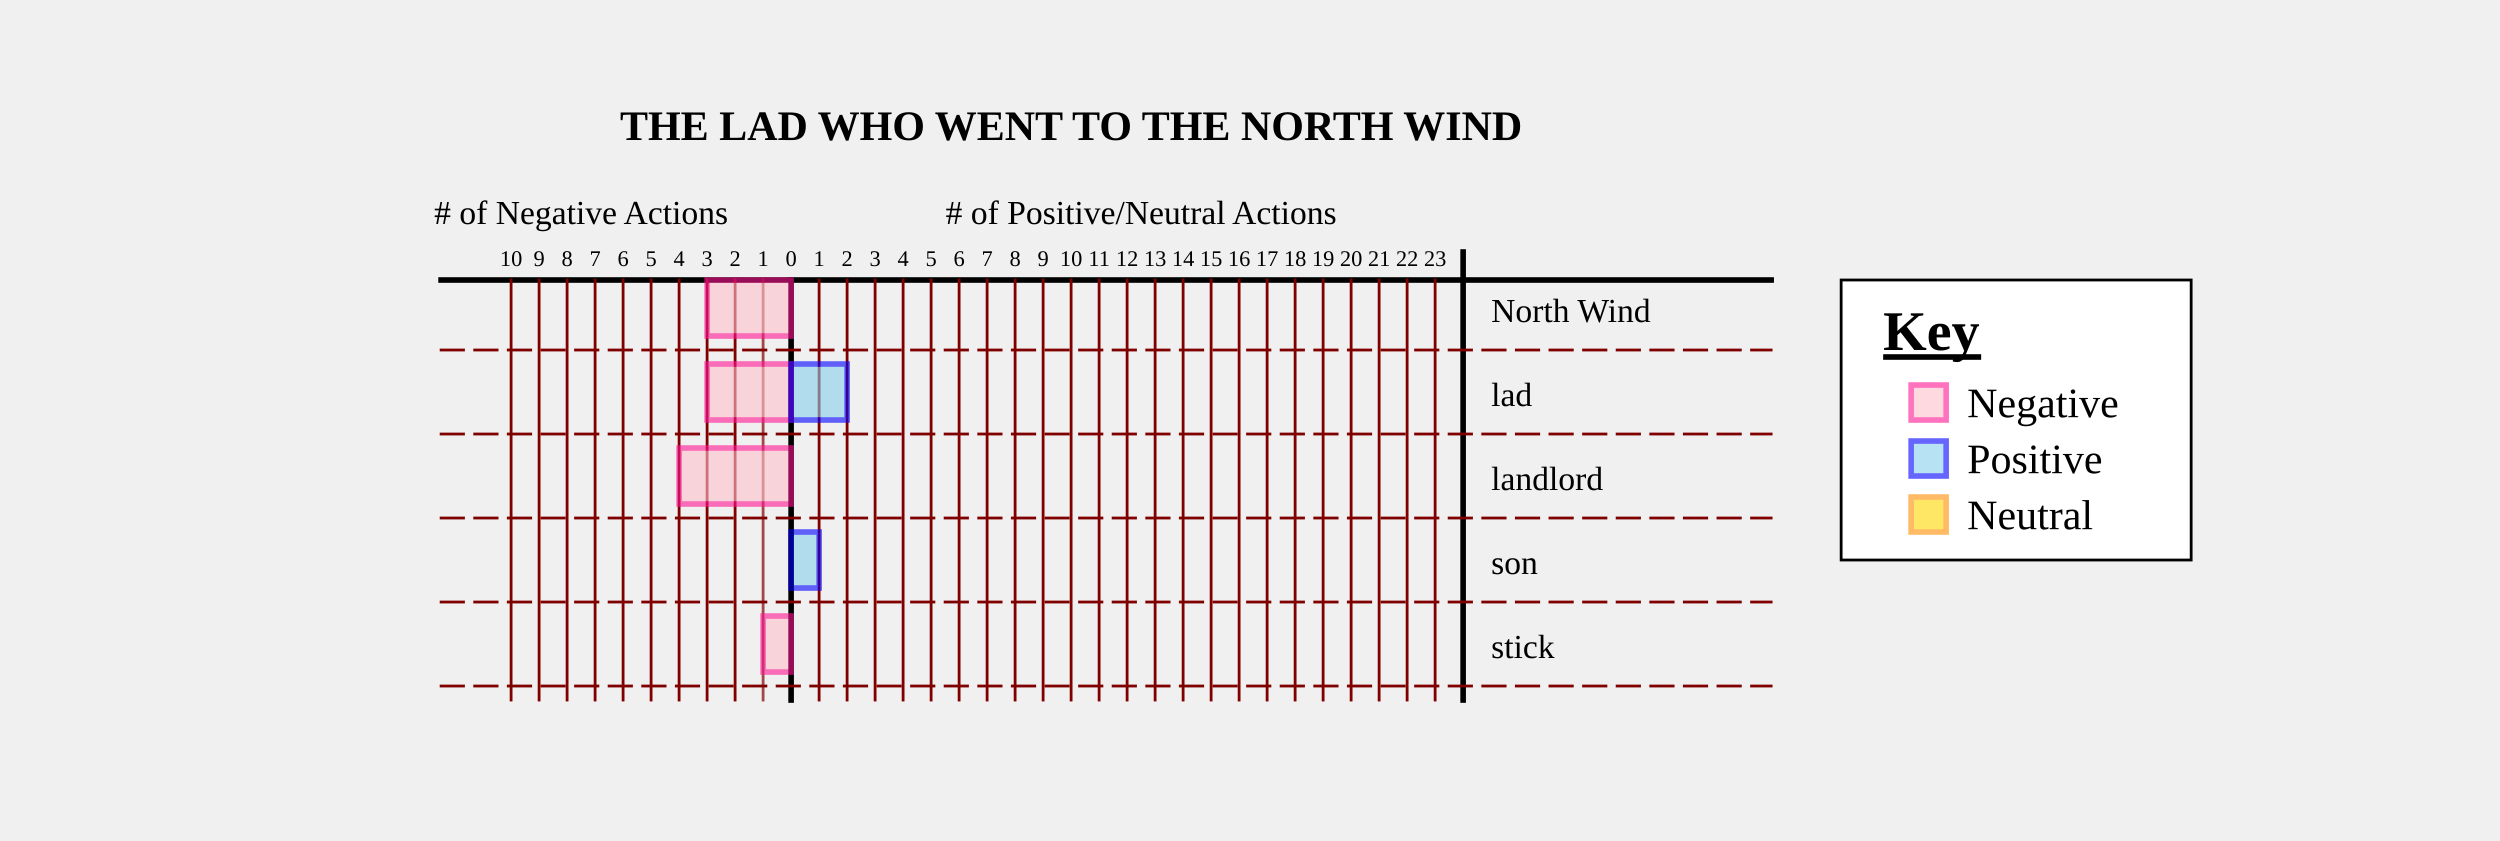
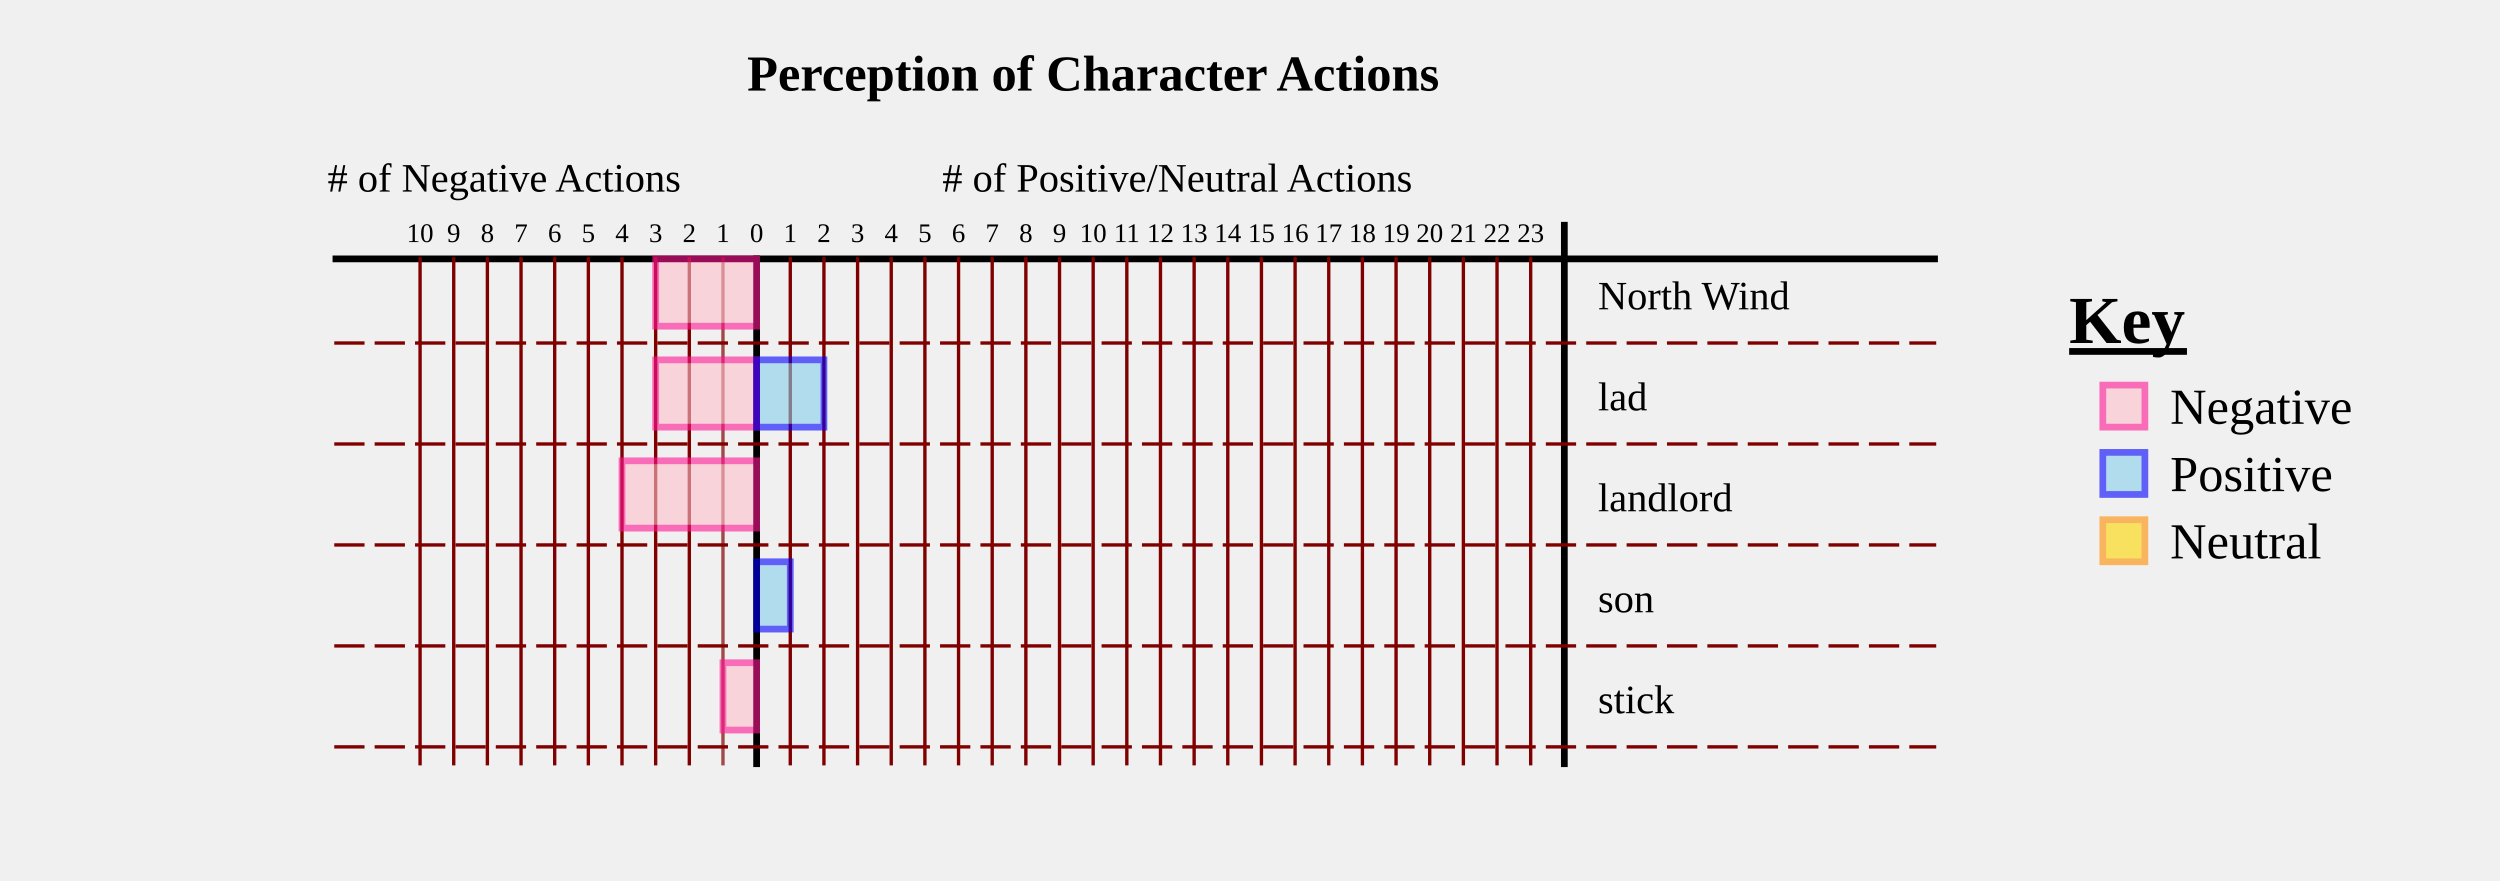
- <svg xmlns="http://www.w3.org/2000/svg" width="100%" height="300">
-   <g transform="translate(150,100)" class="11">
-     <text x="100" y="-50" text-anchor="middle" writing-mode="lr" font-weight="bold" font-size="15">THE LAD WHO WENT TO THE NORTH WIND</text>
+ <svg xmlns="http://www.w3.org/2000/svg" width="100%" height="340">
+   <g transform="translate(200,100) scale(1.3)" class="11">
+     <text x="100" y="-50" text-anchor="middle" writing-mode="lr" font-weight="bold" font-size="15">Perception of Character Actions</text>
    <line x1="-125" x2="350" y1="0" y2="0" stroke="black" stroke-width="2" stroke-linecap="square" />
    <line x1="0" x2="0" y1="0" y2="150" stroke="black" stroke-width="2" stroke-linecap="square" />
    <text x="-75" y="-20" text-anchor="middle" writing-mode="lr" font-size="12"># of
                        Negative Actions</text>
    <text x="125" y="-20" text-anchor="middle" writing-mode="lr" font-size="12"># of
                        Positive/Neutral Actions</text>
    <text x="0" y="-5" text-anchor="middle" writing-mode="lr" font-size="8">0</text>
    <line x1="-10" x2="-10" y1="0" y2="150" stroke="maroon" stroke-width="1" opacity="0.7" stroke-linecap="square" />
    <text x="-10" y="-5" text-anchor="middle" writing-mode="lr" font-size="8">1</text>
    <line x1="-20" x2="-20" y1="0" y2="150" stroke="maroon" stroke-width="1" stroke-linecap="square" />
    <text x="-20" y="-5" text-anchor="middle" writing-mode="lr" font-size="8">2</text>
    <line x1="-30" x2="-30" y1="0" y2="150" stroke="maroon" stroke-width="1" stroke-linecap="square" />
    <text x="-30" y="-5" text-anchor="middle" writing-mode="lr" font-size="8">3</text>
    <line x1="-40" x2="-40" y1="0" y2="150" stroke="maroon" stroke-width="1" stroke-linecap="square" />
    <text x="-40" y="-5" text-anchor="middle" writing-mode="lr" font-size="8">4</text>
    <line x1="-50" x2="-50" y1="0" y2="150" stroke="maroon" stroke-width="1" stroke-linecap="square" />
    <text x="-50" y="-5" text-anchor="middle" writing-mode="lr" font-size="8">5</text>
    <line x1="-60" x2="-60" y1="0" y2="150" stroke="maroon" stroke-width="1" stroke-linecap="square" />
    <text x="-60" y="-5" text-anchor="middle" writing-mode="lr" font-size="8">6</text>
    <line x1="-70" x2="-70" y1="0" y2="150" stroke="maroon" stroke-width="1" stroke-linecap="square" />
    <text x="-70" y="-5" text-anchor="middle" writing-mode="lr" font-size="8">7</text>
    <line x1="-80" x2="-80" y1="0" y2="150" stroke="maroon" stroke-width="1" stroke-linecap="square" />
    <text x="-80" y="-5" text-anchor="middle" writing-mode="lr" font-size="8">8</text>
    <line x1="-90" x2="-90" y1="0" y2="150" stroke="maroon" stroke-width="1" stroke-linecap="square" />
    <text x="-90" y="-5" text-anchor="middle" writing-mode="lr" font-size="8">9</text>
    <line x1="-100" x2="-100" y1="0" y2="150" stroke="maroon" stroke-width="1" stroke-linecap="square" />
    <text x="-100" y="-5" text-anchor="middle" writing-mode="lr" font-size="8">10</text>
    <line x1="10" x2="10" y1="0" y2="150" stroke="maroon" stroke-width="1" stroke-linecap="square" />
    <text x="10" y="-5" text-anchor="middle" writing-mode="lr" font-size="8">1</text>
    <line x1="20" x2="20" y1="0" y2="150" stroke="maroon" stroke-width="1" stroke-linecap="square" />
    <text x="20" y="-5" text-anchor="middle" writing-mode="lr" font-size="8">2</text>
    <line x1="30" x2="30" y1="0" y2="150" stroke="maroon" stroke-width="1" stroke-linecap="square" />
    <text x="30" y="-5" text-anchor="middle" writing-mode="lr" font-size="8">3</text>
    <line x1="40" x2="40" y1="0" y2="150" stroke="maroon" stroke-width="1" stroke-linecap="square" />
    <text x="40" y="-5" text-anchor="middle" writing-mode="lr" font-size="8">4</text>
    <line x1="50" x2="50" y1="0" y2="150" stroke="maroon" stroke-width="1" stroke-linecap="square" />
    <text x="50" y="-5" text-anchor="middle" writing-mode="lr" font-size="8">5</text>
    <line x1="60" x2="60" y1="0" y2="150" stroke="maroon" stroke-width="1" stroke-linecap="square" />
    <text x="60" y="-5" text-anchor="middle" writing-mode="lr" font-size="8">6</text>
    <line x1="70" x2="70" y1="0" y2="150" stroke="maroon" stroke-width="1" stroke-linecap="square" />
    <text x="70" y="-5" text-anchor="middle" writing-mode="lr" font-size="8">7</text>
    <line x1="80" x2="80" y1="0" y2="150" stroke="maroon" stroke-width="1" stroke-linecap="square" />
    <text x="80" y="-5" text-anchor="middle" writing-mode="lr" font-size="8">8</text>
    <line x1="90" x2="90" y1="0" y2="150" stroke="maroon" stroke-width="1" stroke-linecap="square" />
    <text x="90" y="-5" text-anchor="middle" writing-mode="lr" font-size="8">9</text>
    <line x1="100" x2="100" y1="0" y2="150" stroke="maroon" stroke-width="1" stroke-linecap="square" />
    <text x="100" y="-5" text-anchor="middle" writing-mode="lr" font-size="8">10</text>
    <line x1="110" x2="110" y1="0" y2="150" stroke="maroon" stroke-width="1" stroke-linecap="square" />
    <text x="110" y="-5" text-anchor="middle" writing-mode="lr" font-size="8">11</text>
    <line x1="120" x2="120" y1="0" y2="150" stroke="maroon" stroke-width="1" stroke-linecap="square" />
    <text x="120" y="-5" text-anchor="middle" writing-mode="lr" font-size="8">12</text>
    <line x1="130" x2="130" y1="0" y2="150" stroke="maroon" stroke-width="1" stroke-linecap="square" />
    <text x="130" y="-5" text-anchor="middle" writing-mode="lr" font-size="8">13</text>
    <line x1="140" x2="140" y1="0" y2="150" stroke="maroon" stroke-width="1" stroke-linecap="square" />
    <text x="140" y="-5" text-anchor="middle" writing-mode="lr" font-size="8">14</text>
    <line x1="150" x2="150" y1="0" y2="150" stroke="maroon" stroke-width="1" stroke-linecap="square" />
    <text x="150" y="-5" text-anchor="middle" writing-mode="lr" font-size="8">15</text>
    <line x1="160" x2="160" y1="0" y2="150" stroke="maroon" stroke-width="1" stroke-linecap="square" />
    <text x="160" y="-5" text-anchor="middle" writing-mode="lr" font-size="8">16</text>
    <line x1="170" x2="170" y1="0" y2="150" stroke="maroon" stroke-width="1" stroke-linecap="square" />
    <text x="170" y="-5" text-anchor="middle" writing-mode="lr" font-size="8">17</text>
    <line x1="180" x2="180" y1="0" y2="150" stroke="maroon" stroke-width="1" stroke-linecap="square" />
    <text x="180" y="-5" text-anchor="middle" writing-mode="lr" font-size="8">18</text>
    <line x1="190" x2="190" y1="0" y2="150" stroke="maroon" stroke-width="1" stroke-linecap="square" />
    <text x="190" y="-5" text-anchor="middle" writing-mode="lr" font-size="8">19</text>
    <line x1="200" x2="200" y1="0" y2="150" stroke="maroon" stroke-width="1" stroke-linecap="square" />
    <text x="200" y="-5" text-anchor="middle" writing-mode="lr" font-size="8">20</text>
    <line x1="210" x2="210" y1="0" y2="150" stroke="maroon" stroke-width="1" stroke-linecap="square" />
    <text x="210" y="-5" text-anchor="middle" writing-mode="lr" font-size="8">21</text>
    <line x1="220" x2="220" y1="0" y2="150" stroke="maroon" stroke-width="1" stroke-linecap="square" />
    <text x="220" y="-5" text-anchor="middle" writing-mode="lr" font-size="8">22</text>
    <line x1="230" x2="230" y1="0" y2="150" stroke="maroon" stroke-width="1" stroke-linecap="square" />
    <text x="230" y="-5" text-anchor="middle" writing-mode="lr" font-size="8">23</text>
    <line x1="240" x2="240" y1="-10" y2="150" stroke="black" stroke-width="2" stroke-linecap="square" />
-     <rect x="375" width="125" y="0" height="100" fill="white" stroke="black" stroke-width="1" />
    <text x="390" y="25" text-anchor="start" writing-mode="lr" font-size="20" font-weight="bold">Key</text>
    <line x1="390" x2="425" y1="27.5" y2="27.5" stroke="black" stroke-width="2" />
    <rect x="400" width="12.5" y="37.5" height="12.5" fill="pink" stroke-width="2" stroke="deeppink" opacity="0.6" />
    <text x="420" y="49" text-anchor="start" writing-mode="lr" font-size="15">Negative</text>
    <rect x="400" width="12.5" y="37.5" height="12.5" fill="skyblue" stroke-width="2" stroke="blue" transform="translate(0, 20)" opacity="0.6" />
    <text x="420" y="49" text-anchor="start" writing-mode="lr" font-size="15" transform="translate(0,20)">Positive</text>
    <rect x="400" width="12.5" y="37.5" height="12.5" fill="gold" stroke-width="2" stroke="darkorange" transform="translate(0, 40)" opacity="0.6" />
    <text x="420" y="49" text-anchor="start" writing-mode="lr" font-size="15" transform="translate(0,40)">Neutral</text>
    <rect x="-30" width="30" y="0" height="20" fill="pink" stroke-width="2" stroke="deeppink" opacity="0.6" />
    <rect x="0" width="0" y="0" height="20" fill="skyblue" stroke-width="2" stroke="blue" opacity="0.6" />
    <text x="250" y="15" text-anchor="start" writing-mode="lr" font-size="12">North Wind</text>
    <line x1="-125" x2="350" y1="25" y2="25" stroke="maroon" stroke-dasharray="8 4" stroke-linecap="square" />
    <rect x="0" width="0" y="0" height="20" fill="gold" opacity="0.6" stroke-width="2" stroke="darkorange" />
    <rect x="-30" width="30" y="30" height="20" fill="pink" stroke-width="2" stroke="deeppink" opacity="0.6" />
    <rect x="0" width="20" y="30" height="20" fill="skyblue" stroke-width="2" stroke="blue" opacity="0.6" />
    <text x="250" y="45" text-anchor="start" writing-mode="lr" font-size="12">lad</text>
    <line x1="-125" x2="350" y1="55" y2="55" stroke="maroon" stroke-dasharray="8 4" stroke-linecap="square" />
    <rect x="20" width="0" y="30" height="20" fill="gold" opacity="0.6" stroke-width="2" stroke="darkorange" />
    <rect x="-40" width="40" y="60" height="20" fill="pink" stroke-width="2" stroke="deeppink" opacity="0.6" />
    <rect x="0" width="0" y="60" height="20" fill="skyblue" stroke-width="2" stroke="blue" opacity="0.6" />
    <text x="250" y="75" text-anchor="start" writing-mode="lr" font-size="12">landlord</text>
    <line x1="-125" x2="350" y1="85" y2="85" stroke="maroon" stroke-dasharray="8 4" stroke-linecap="square" />
    <rect x="0" width="0" y="60" height="20" fill="gold" opacity="0.6" stroke-width="2" stroke="darkorange" />
    <rect x="0" width="0" y="90" height="20" fill="pink" stroke-width="2" stroke="deeppink" opacity="0.6" />
    <rect x="0" width="10" y="90" height="20" fill="skyblue" stroke-width="2" stroke="blue" opacity="0.6" />
    <text x="250" y="105" text-anchor="start" writing-mode="lr" font-size="12">son</text>
    <line x1="-125" x2="350" y1="115" y2="115" stroke="maroon" stroke-dasharray="8 4" stroke-linecap="square" />
    <rect x="10" width="0" y="90" height="20" fill="gold" opacity="0.6" stroke-width="2" stroke="darkorange" />
    <rect x="-10" width="10" y="120" height="20" fill="pink" stroke-width="2" stroke="deeppink" opacity="0.6" />
    <rect x="0" width="0" y="120" height="20" fill="skyblue" stroke-width="2" stroke="blue" opacity="0.6" />
    <text x="250" y="135" text-anchor="start" writing-mode="lr" font-size="12">stick</text>
    <line x1="-125" x2="350" y1="145" y2="145" stroke="maroon" stroke-dasharray="8 4" stroke-linecap="square" />
    <rect x="0" width="0" y="120" height="20" fill="gold" opacity="0.6" stroke-width="2" stroke="darkorange" />
  </g>
</svg>
